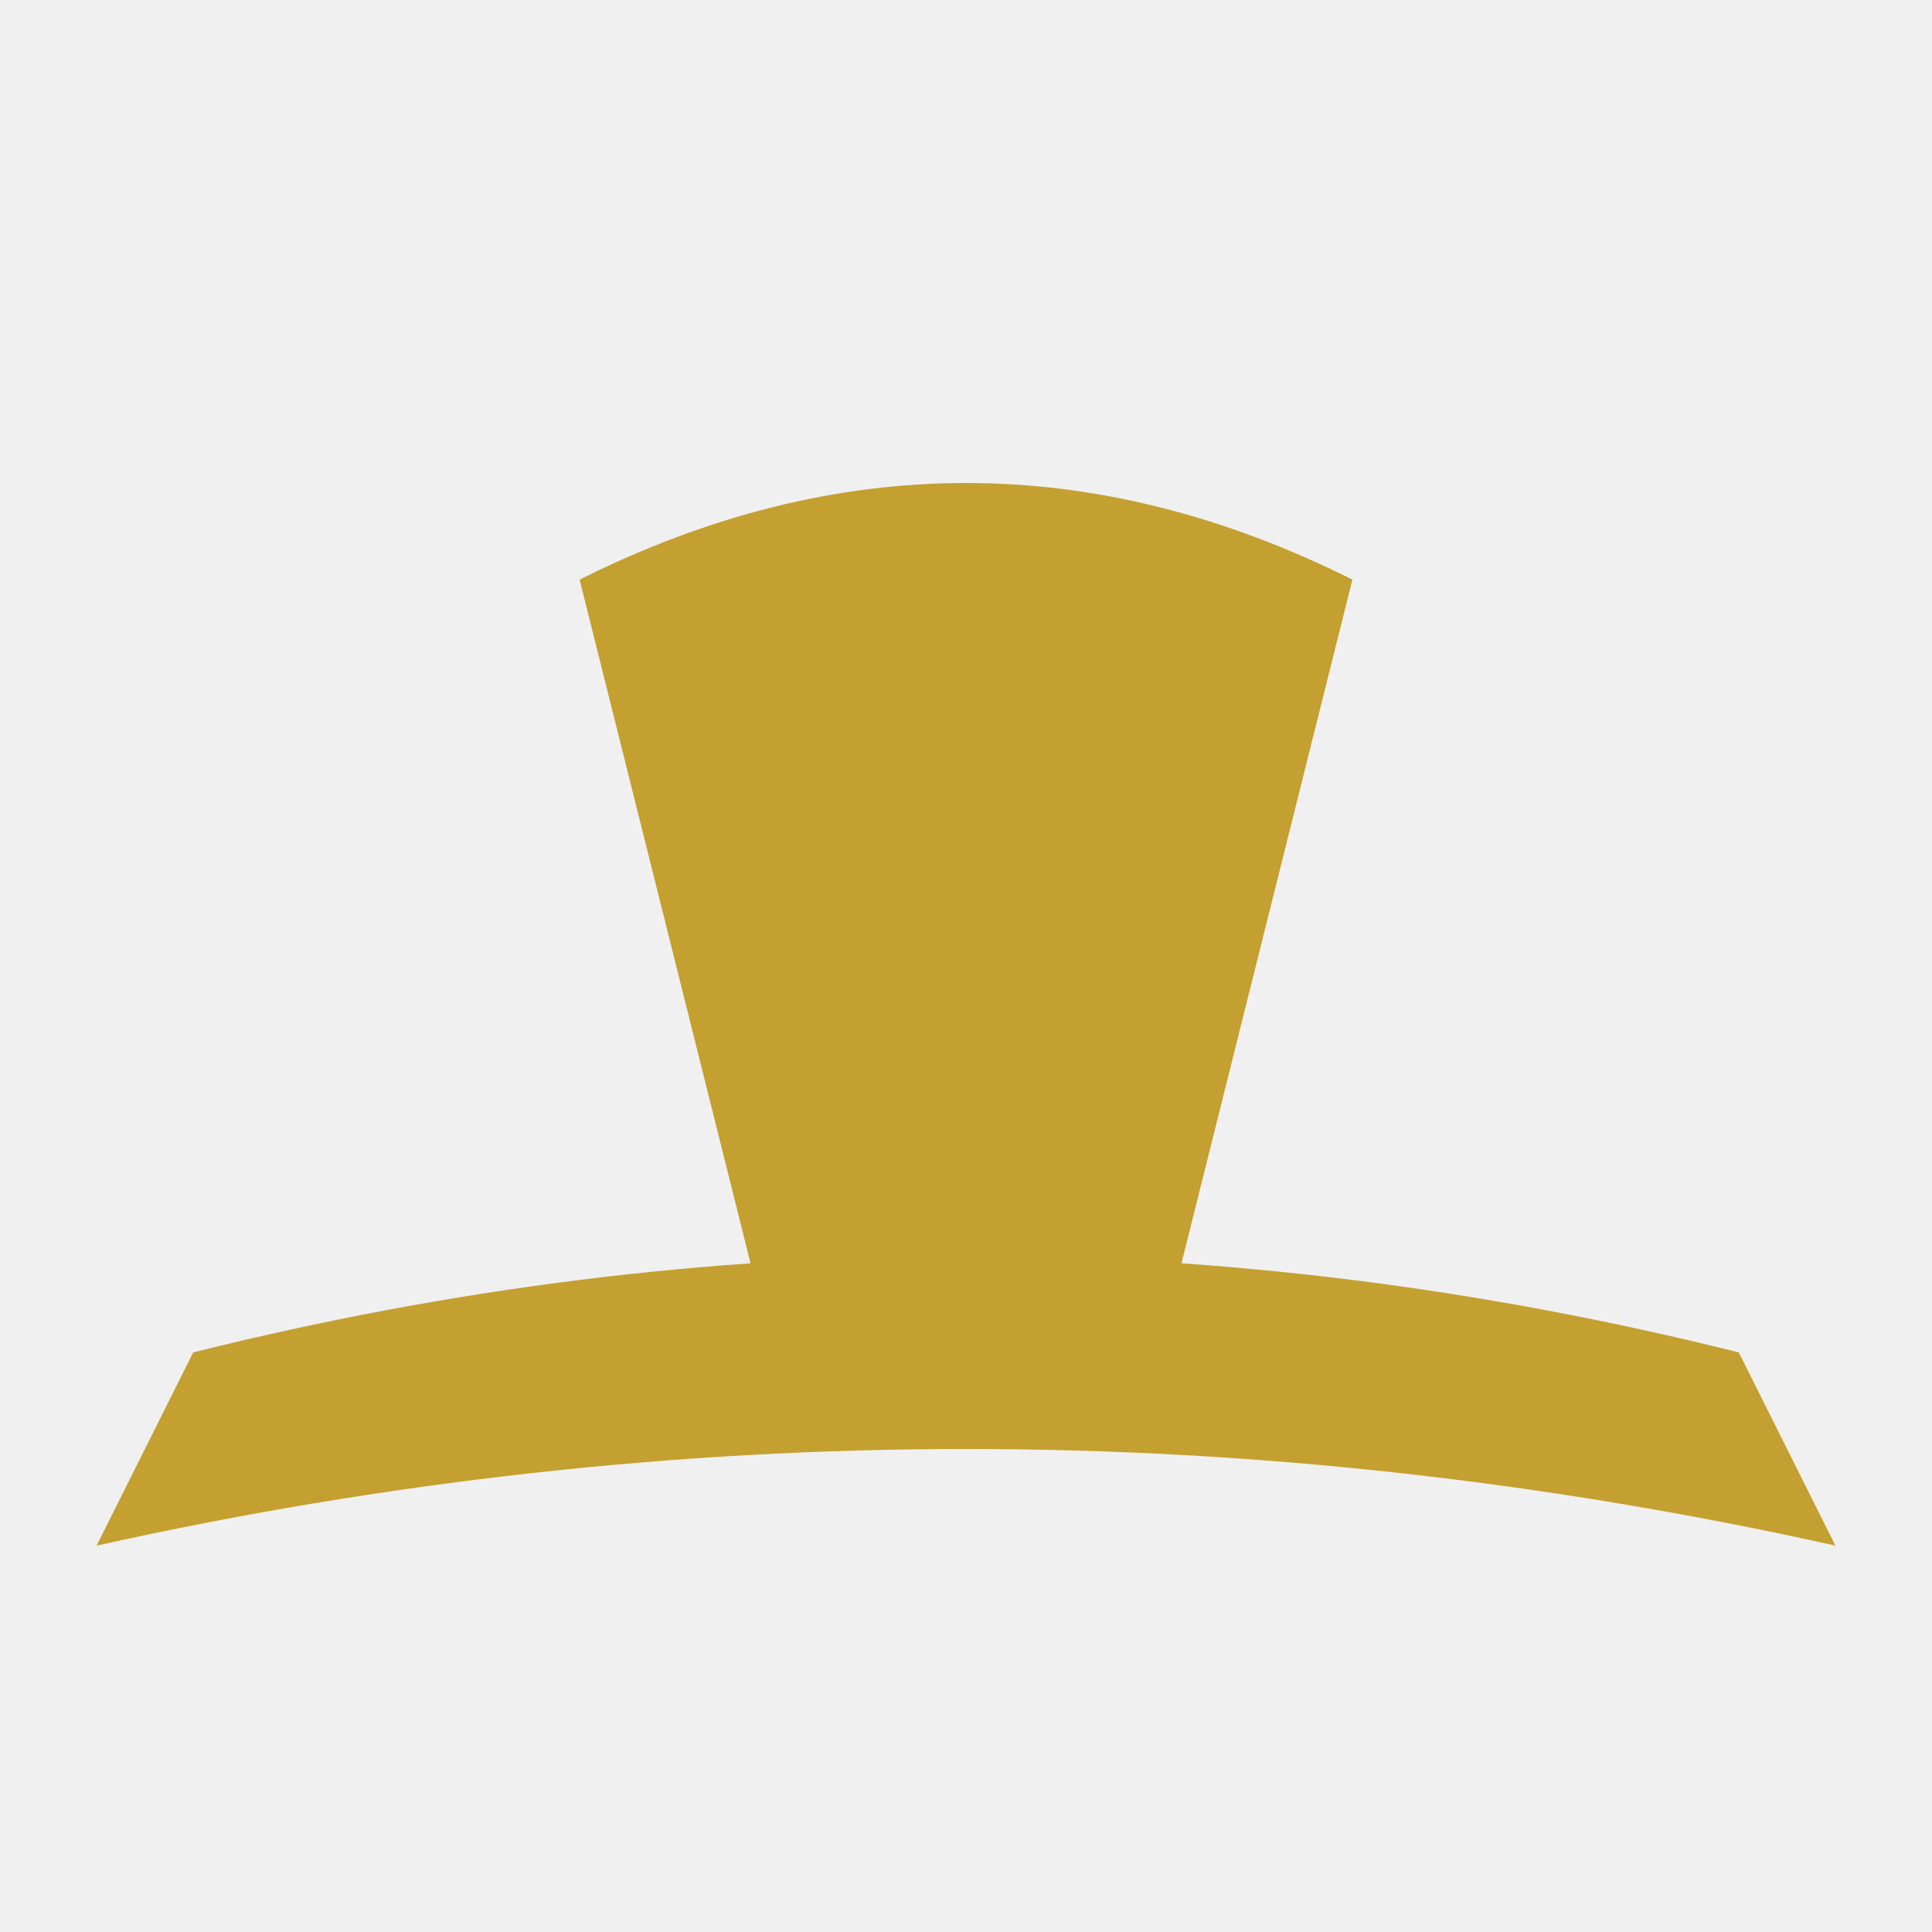
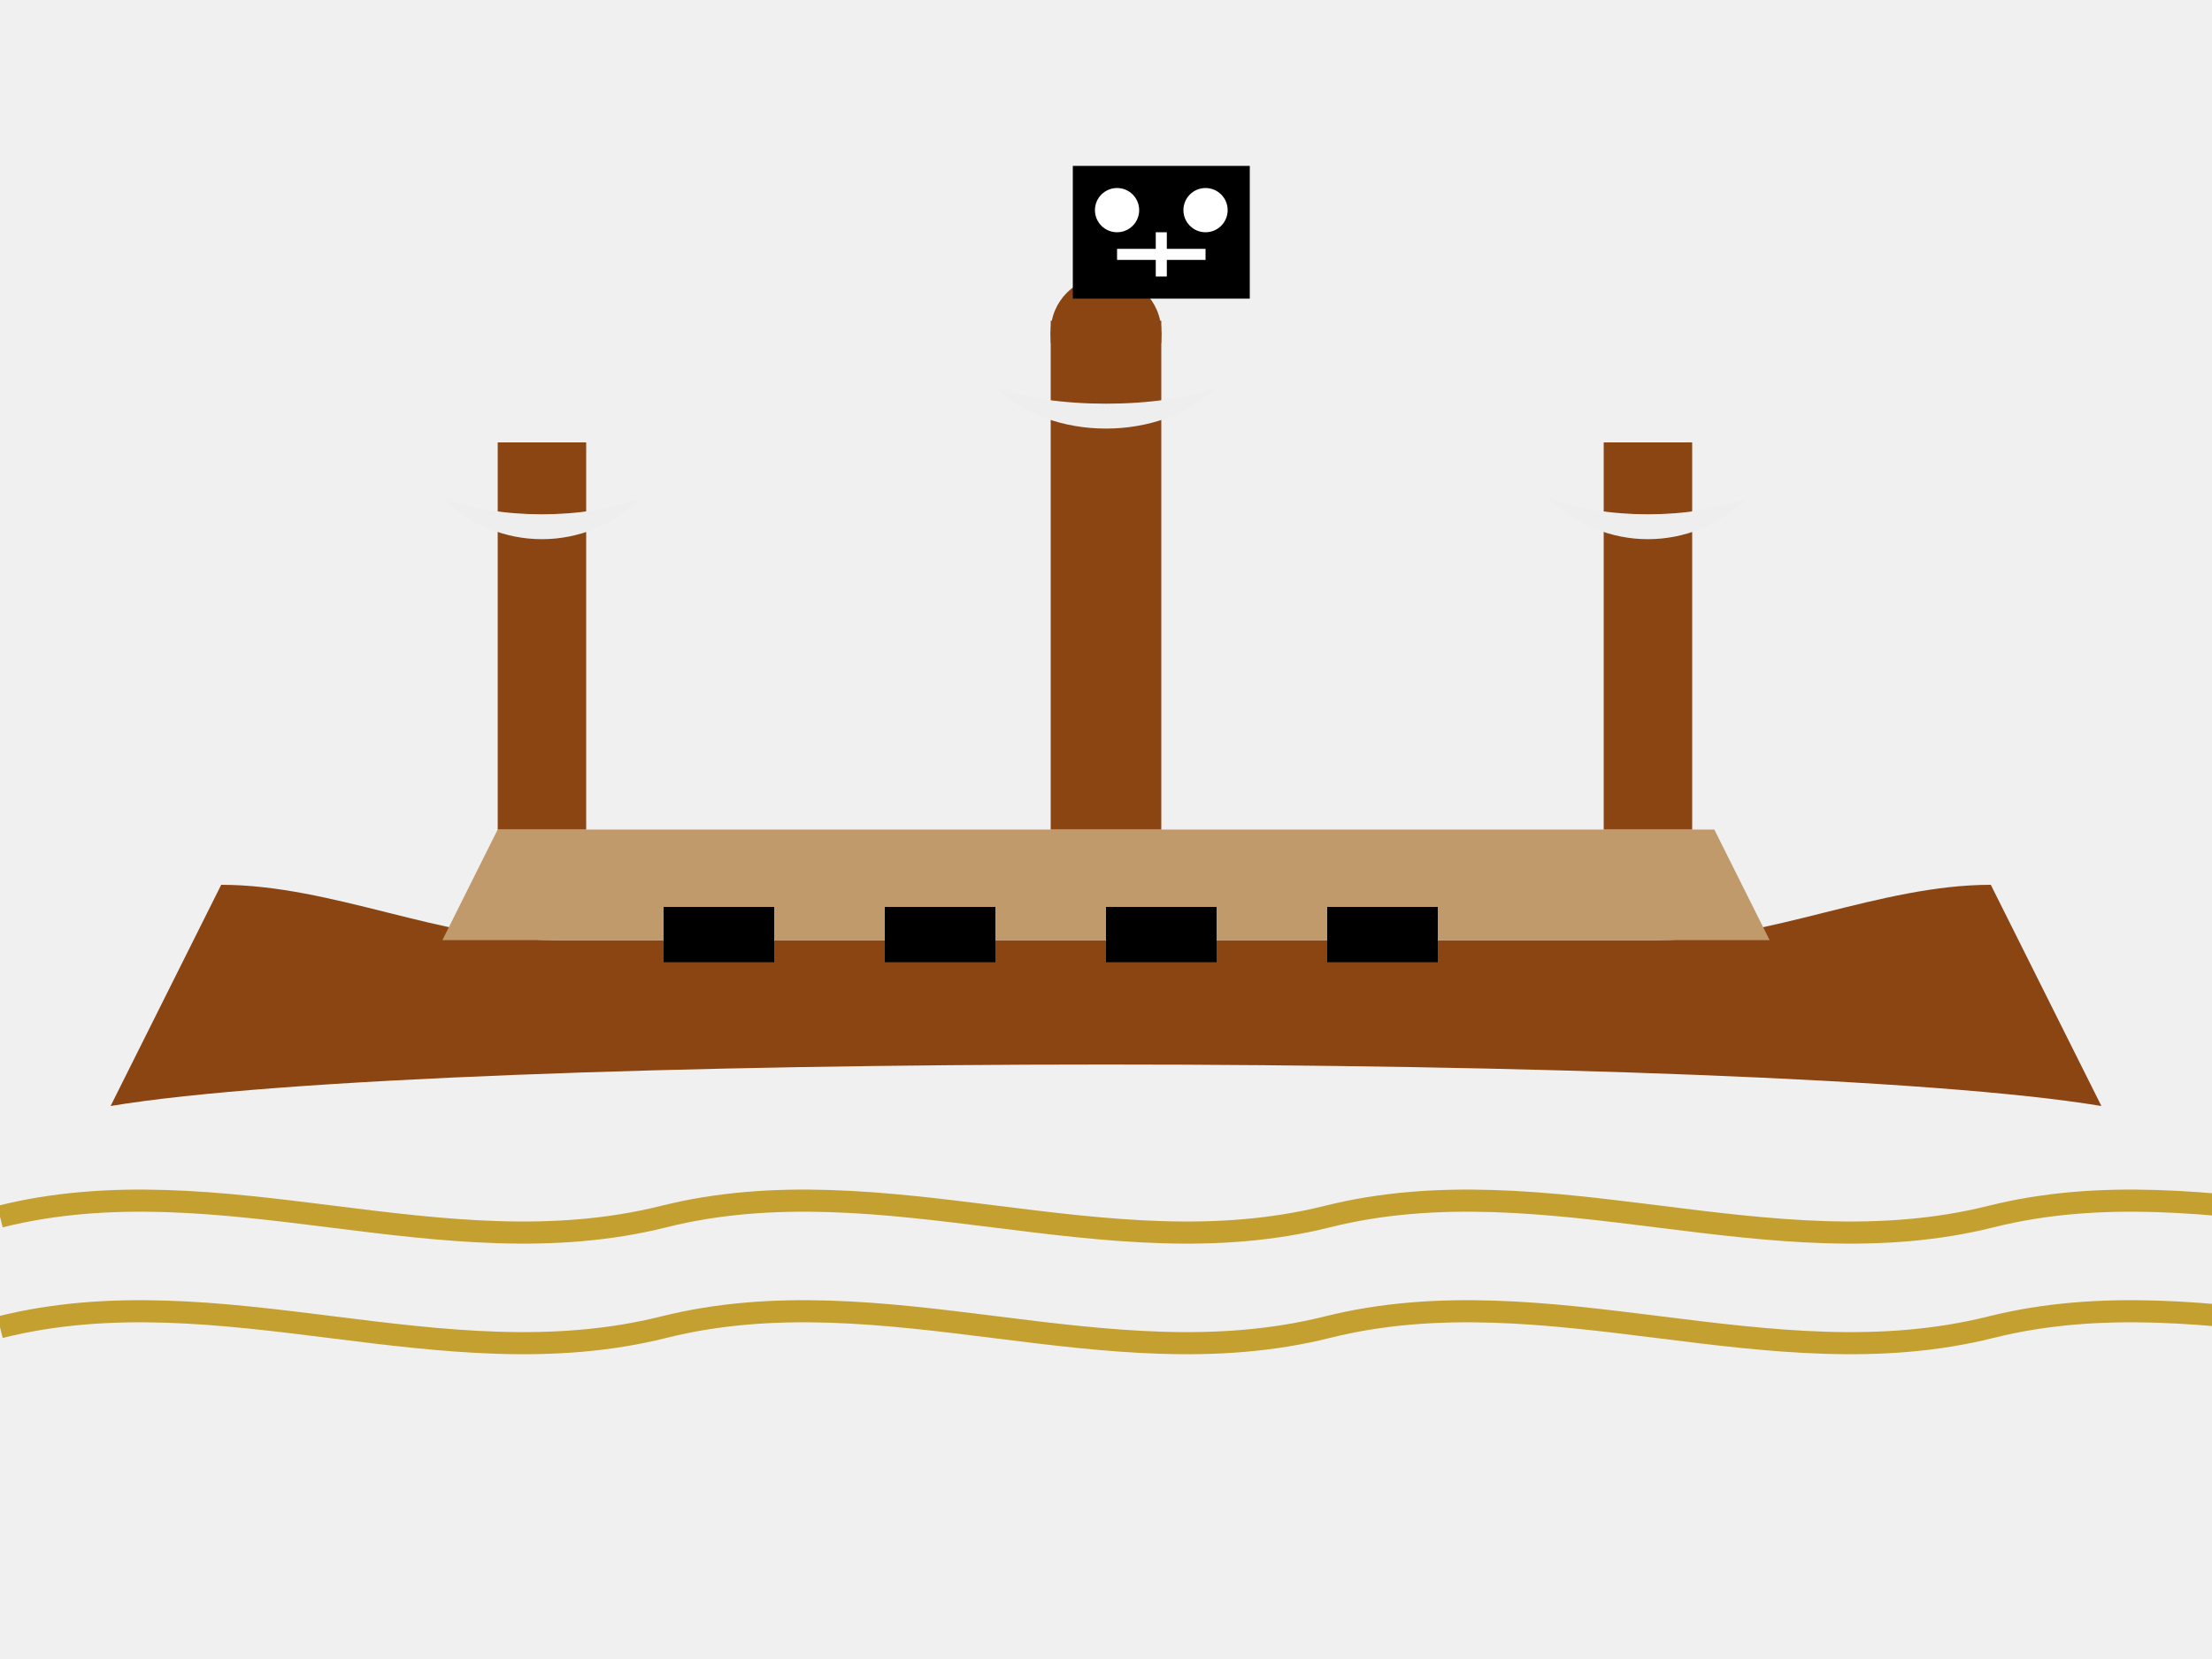
- <svg xmlns="http://www.w3.org/2000/svg" width="100" height="100" viewBox="0 0 100 100">
-   <path d="M10,70 Q50,60 90,70 L95,80 Q50,70 5,80 Z" fill="#c4a030" />
-   <path d="M40,30 L40,70 L60,70 L60,30 Z" fill="#8b7355" />
-   <path d="M30,30 Q50,20 70,30 L60,70 L40,70 Z" fill="#c4a030" />
+ <svg xmlns="http://www.w3.org/2000/svg" width="200" height="150" viewBox="0 0 200 150">
+   <path d="M20,80               C30,80 40,85 50,85              L150,85              C160,85 170,80 180,80              L190,100              C160,95 40,95 10,100 Z" fill="#8b4513" />
+   <path d="M40,85 L160,85 L155,75 L45,75 Z" fill="#c19a6b" />
+   <rect x="60" y="82" width="10" height="5" fill="#000" />
+   <rect x="80" y="82" width="10" height="5" fill="#000" />
+   <rect x="100" y="82" width="10" height="5" fill="#000" />
+   <rect x="120" y="82" width="10" height="5" fill="#000" />
+   <rect x="95" y="30" width="10" height="45" fill="#8b4513" />
+   <path d="M90,35               C95,37 105,37 110,35              C105,40 95,40 90,35 Z" fill="#eee" />
+   <rect x="145" y="40" width="8" height="35" fill="#8b4513" />
+   <path d="M140,45               C145,47 153,47 158,45              C153,50 145,50 140,45 Z" fill="#eee" />
+   <rect x="45" y="40" width="8" height="35" fill="#8b4513" />
+   <path d="M40,45               C45,47 53,47 58,45              C53,50 45,50 40,45 Z" fill="#eee" />
+   <circle cx="100" cy="30" r="5" fill="#8b4513" />
+   <path d="M95,30 L105,30" stroke="#8b4513" stroke-width="2" />
+   <rect x="97" y="15" width="16" height="12" fill="#000" />
+   <circle cx="101" cy="19" r="2" fill="#fff" />
+   <circle cx="109" cy="19" r="2" fill="#fff" />
+   <path d="M101,23 L109,23 M105,21 L105,25" stroke="#fff" fill="none" />
+   <path d="M0,110               C20,105 40,115 60,110              C80,105 100,115 120,110              C140,105 160,115 180,110              C200,105 220,115 240,110" stroke="#c4a030" fill="none" stroke-width="2" />
+   <path d="M0,120               C20,115 40,125 60,120              C80,115 100,125 120,120              C140,115 160,125 180,120              C200,115 220,125 240,120" stroke="#c4a030" fill="none" stroke-width="2" />
</svg>
